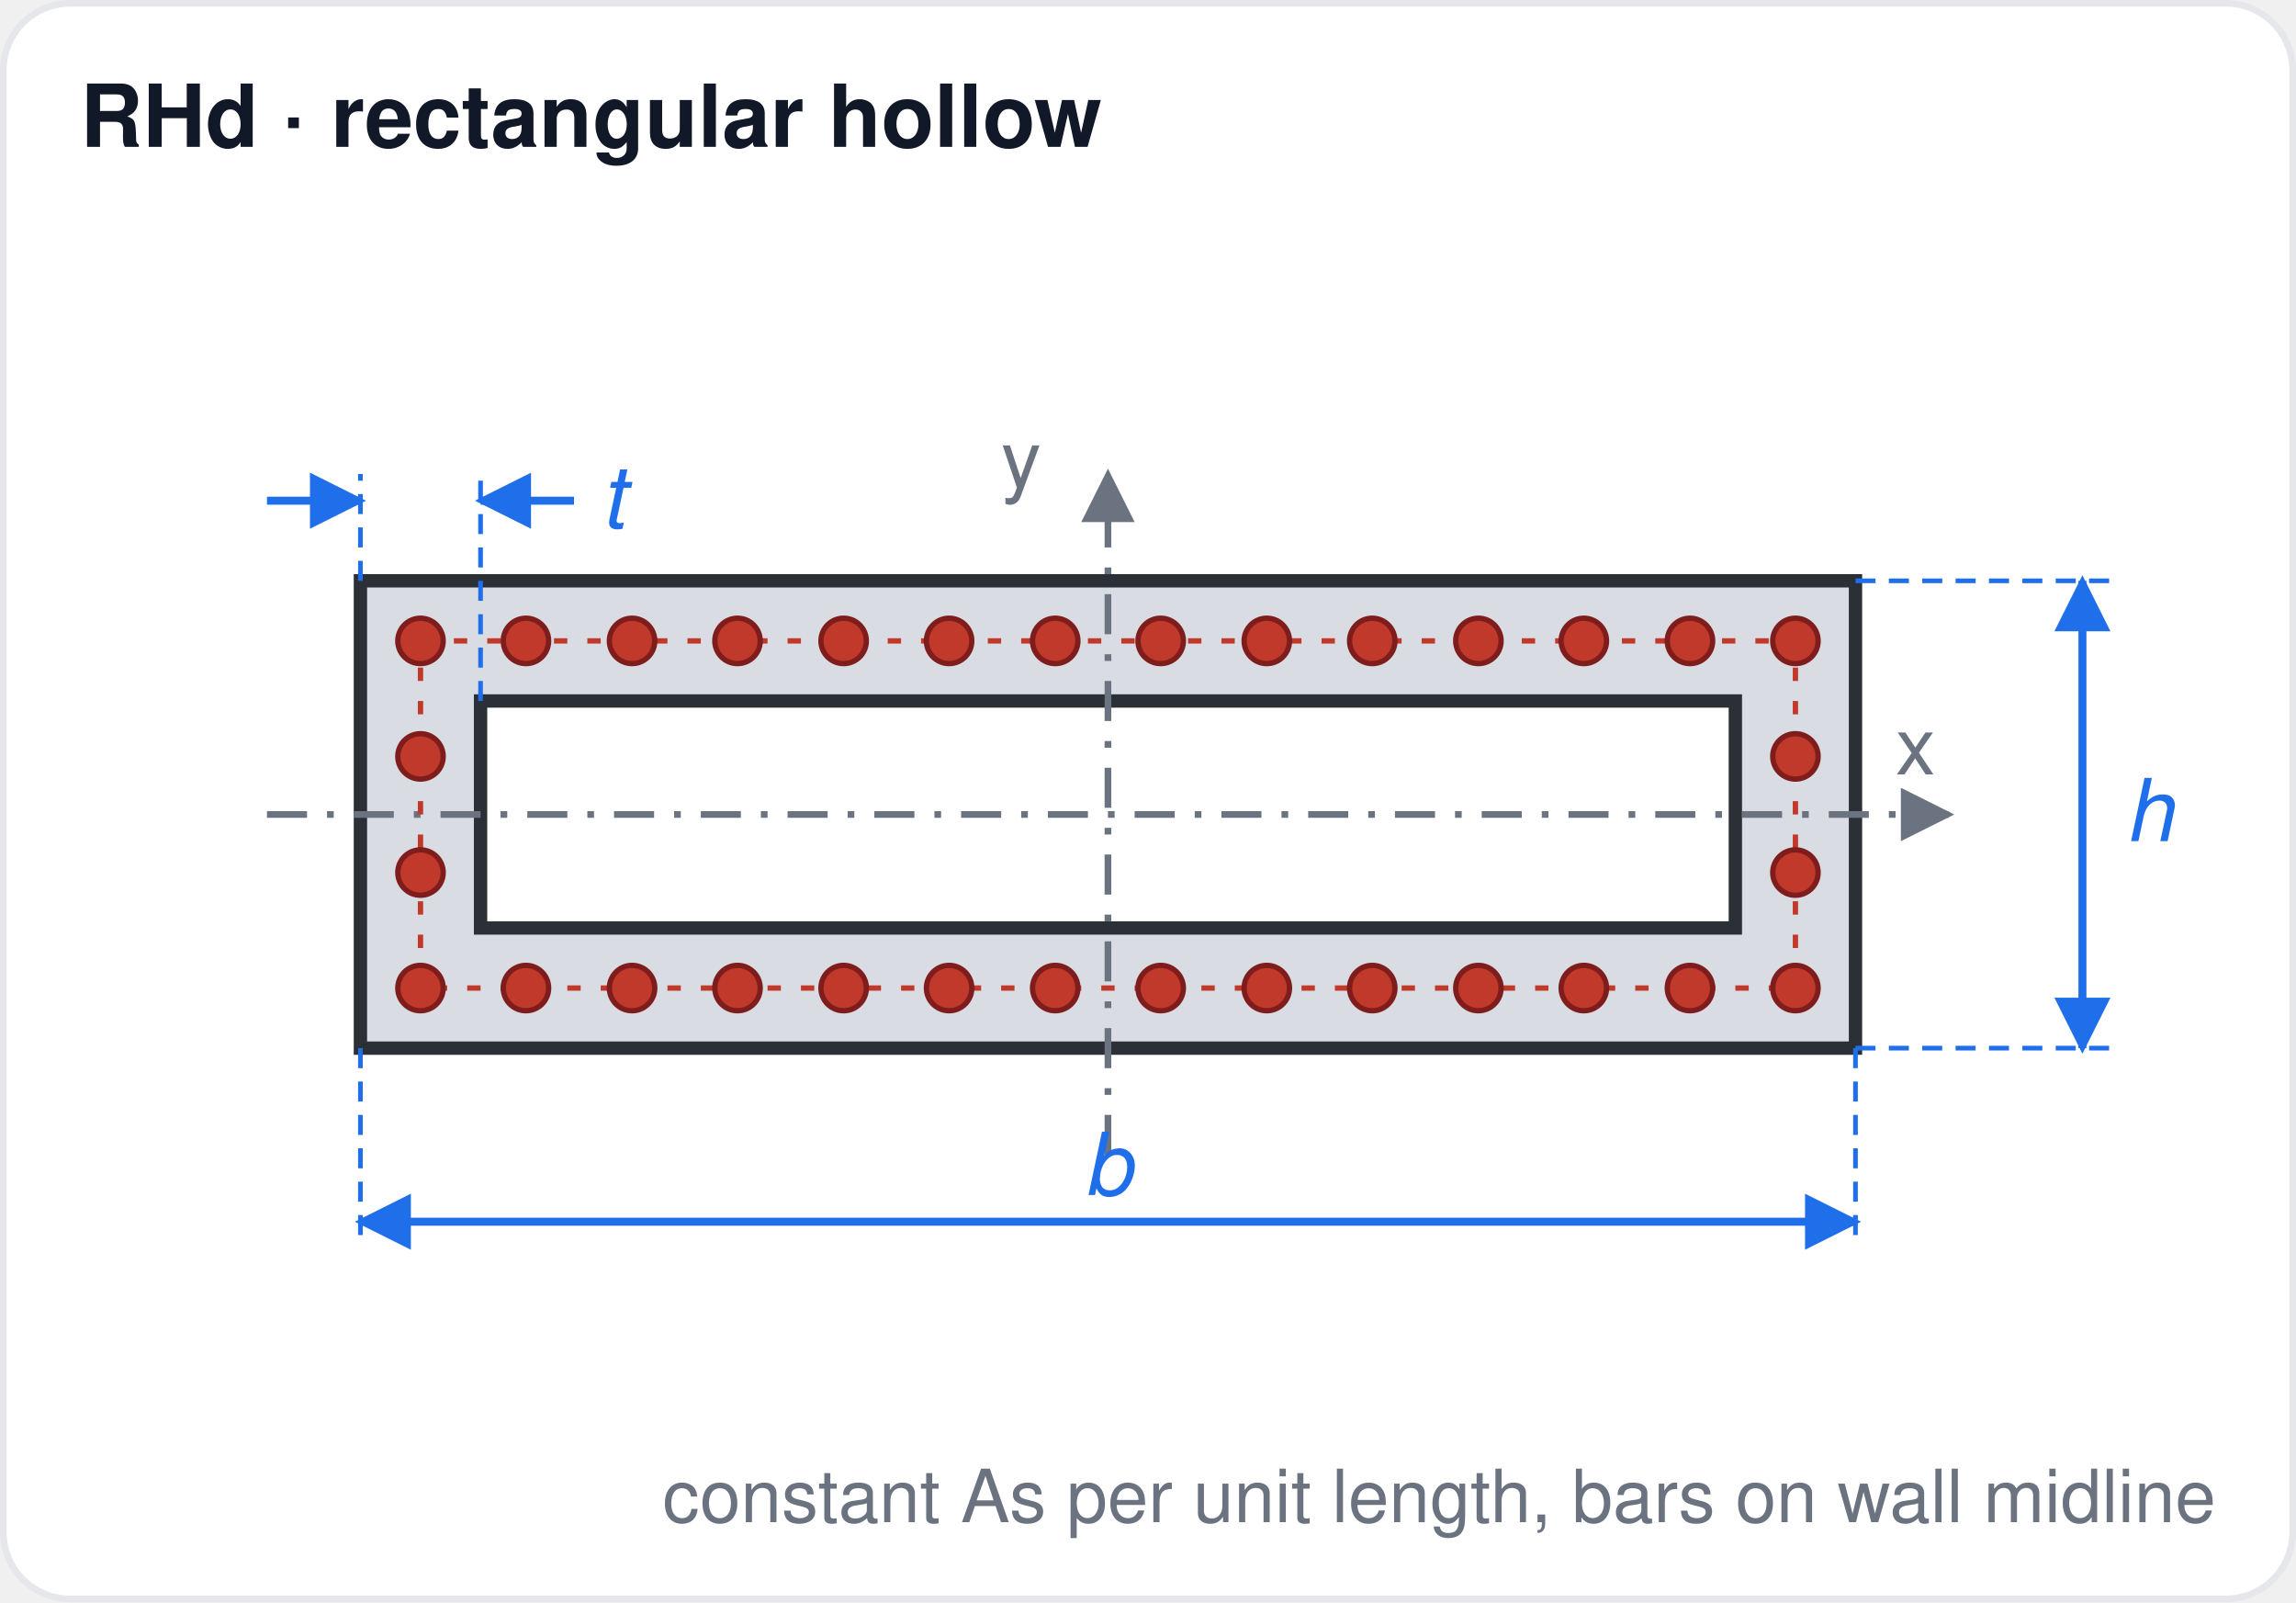
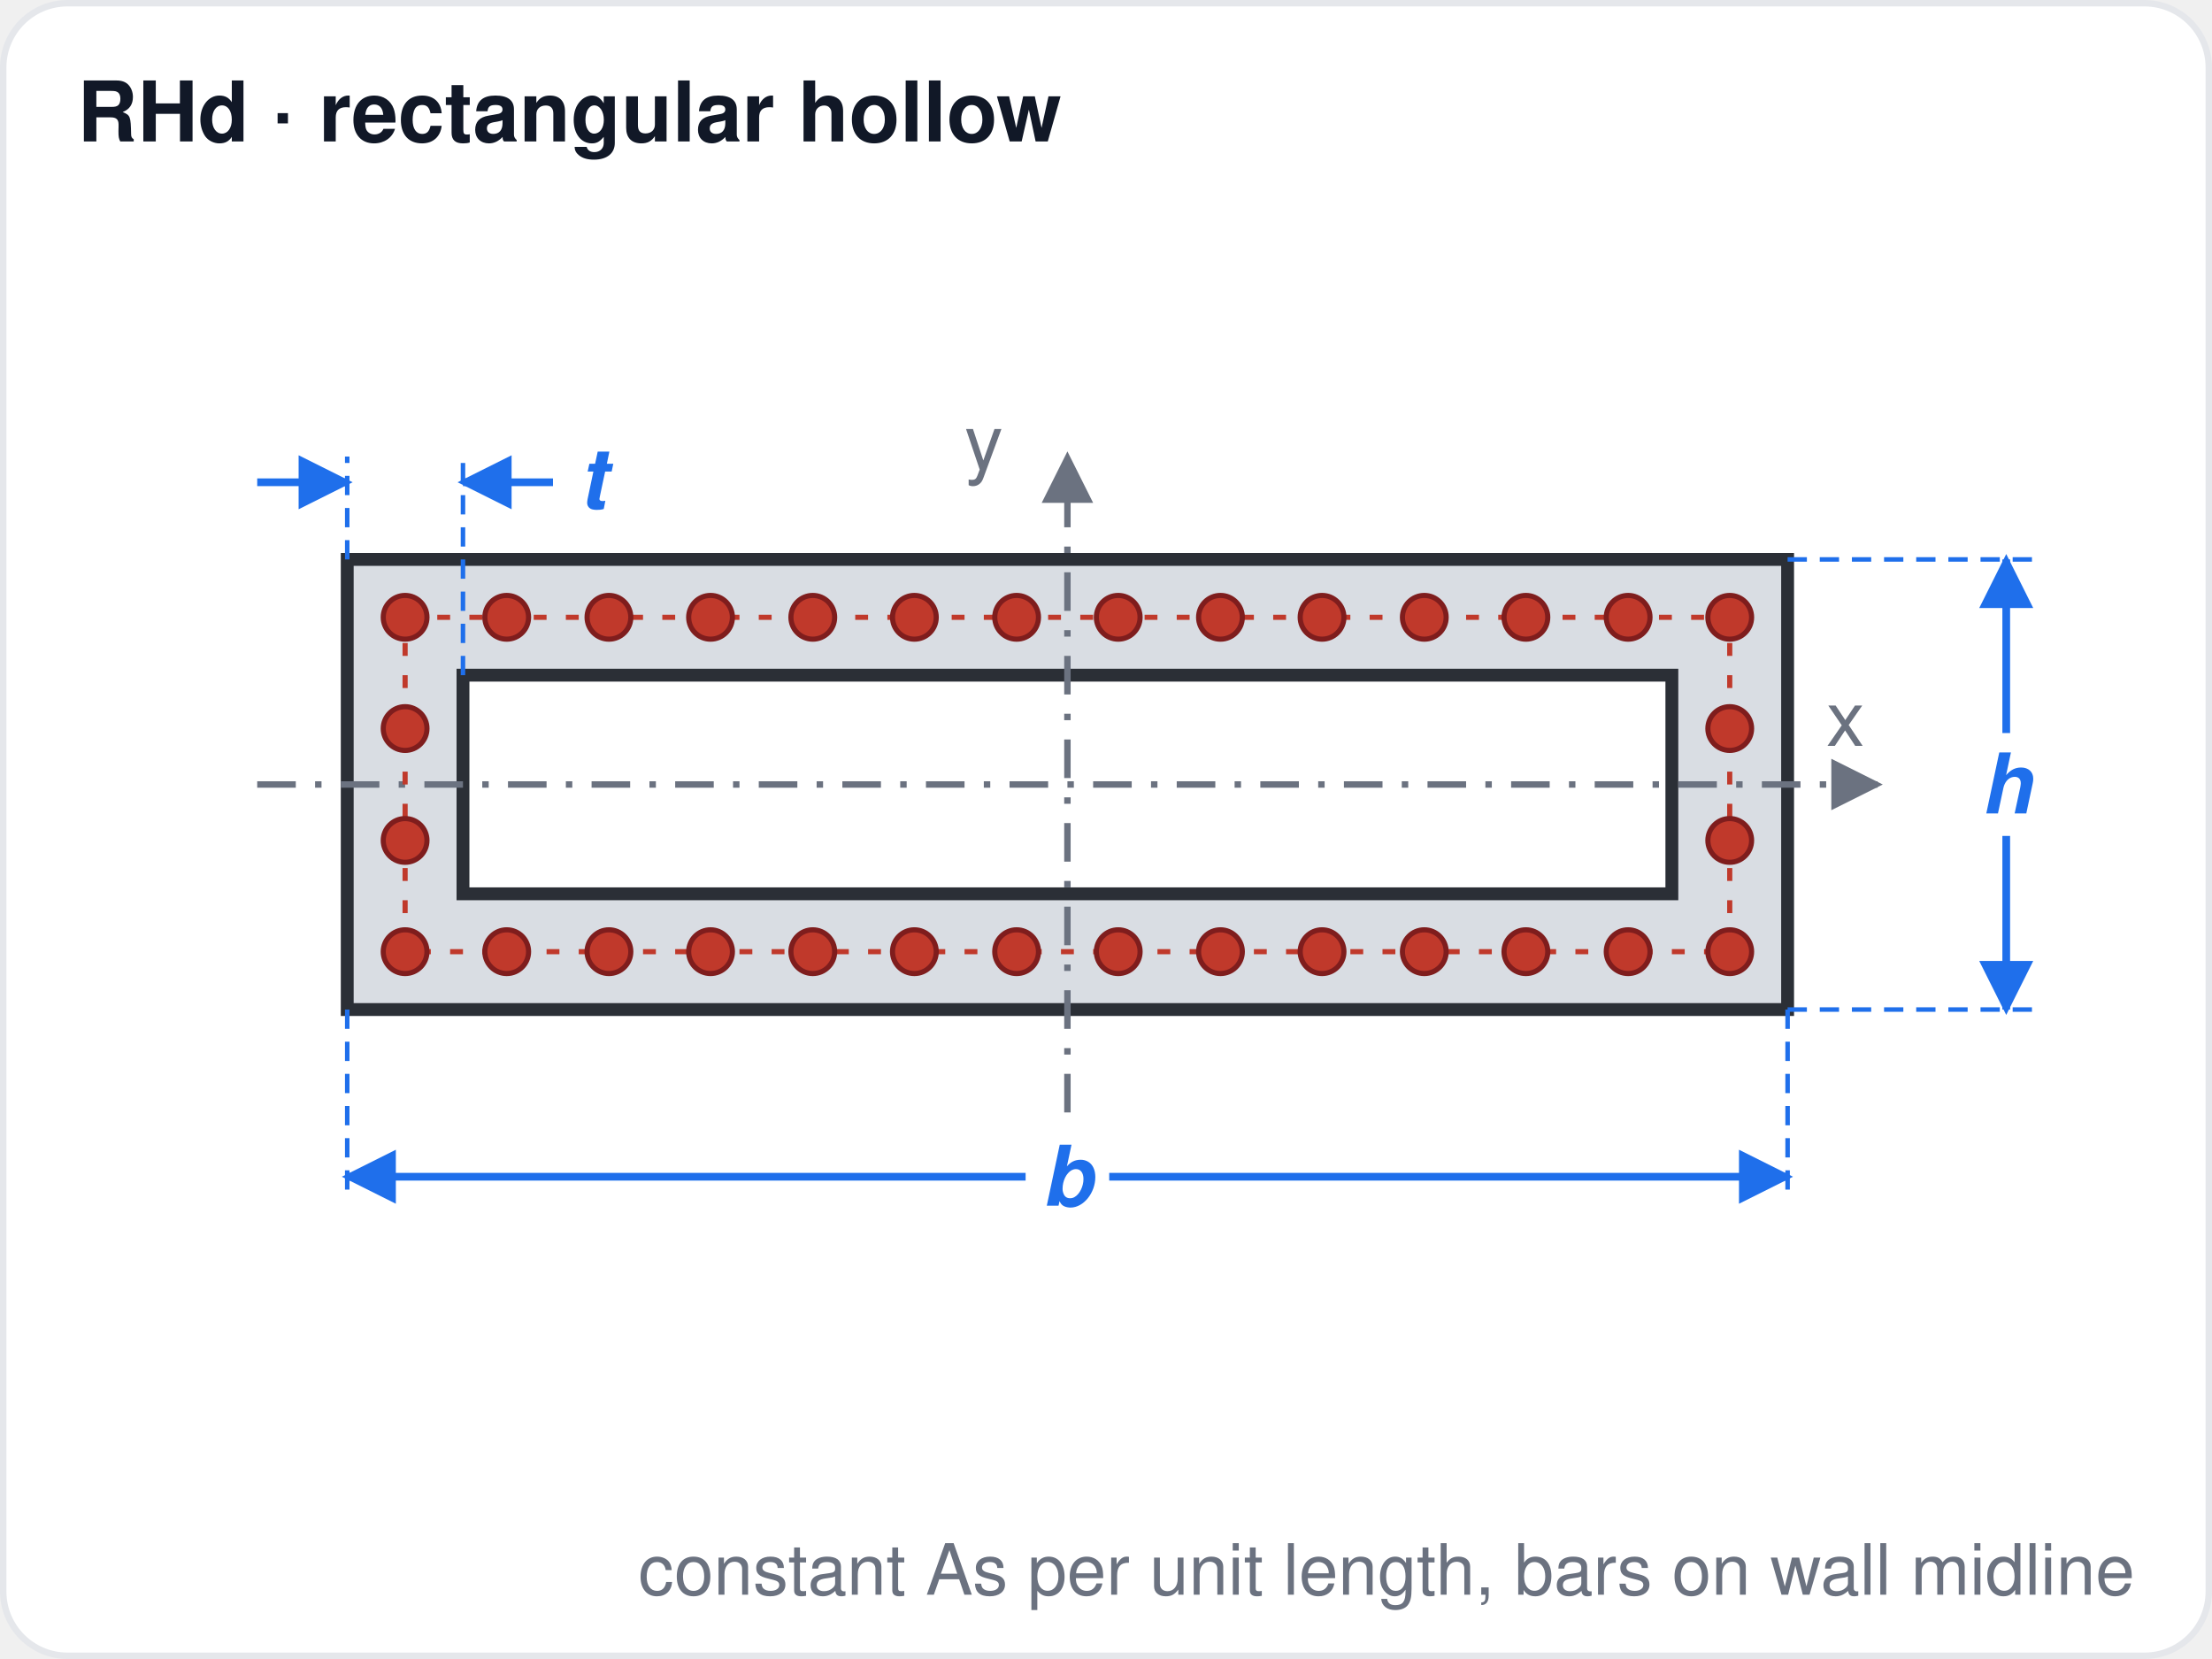
- <svg xmlns="http://www.w3.org/2000/svg" width="344" height="240" viewBox="0 0 344 240" font-family="Helvetica, Arial, sans-serif" font-size="13">
-   <rect x="0.5" y="0.5" width="343" height="239" rx="10" fill="#ffffff" stroke="#e5e7eb" />
+ <svg xmlns="http://www.w3.org/2000/svg" width="344" height="258" viewBox="0 0 344 258" font-family="Helvetica, Arial, sans-serif" font-size="13">
+   <rect x="0.5" y="0.5" width="343" height="257" rx="10" fill="#ffffff" stroke="#e5e7eb" />
  <defs>
    <marker id="a" viewBox="0 0 10 10" refX="9" refY="5" markerWidth="7" markerHeight="7" orient="auto-start-reverse">
      <path d="M0,0 L10,5 L0,10 z" fill="#1f6feb" />
    </marker>
    <marker id="m" viewBox="0 0 10 10" refX="9" refY="5" markerWidth="8" markerHeight="8" orient="auto-start-reverse">
      <path d="M0,0 L10,5 L0,10 z" fill="#6b7280" />
    </marker>
  </defs>
  <path d="M54.0,87.0 H278.0 V157.0 H54.0 Z M72.0,105.0 V139.0 H260.0 V105.0 Z" fill="#d9dde3" fill-rule="evenodd" stroke="#2b2f36" stroke-width="2" />
  <line x1="40.0" y1="122.0" x2="292.0" y2="122.0" stroke="#6b7280" stroke-width="1" stroke-dasharray="6,3,1,3" marker-end="url(#m)" />
  <line x1="166.0" y1="173.0" x2="166.0" y2="71.0" stroke="#6b7280" stroke-width="1" stroke-dasharray="6,3,1,3" marker-end="url(#m)" />
  <text x="290.0" y="116.0" fill="#6b7280" text-anchor="end" font-size="12" font-weight="normal">x</text>
  <text x="156.0" y="73.0" fill="#6b7280" text-anchor="end" font-size="12" font-weight="normal">y</text>
  <rect x="63.0" y="96.0" width="206.0" height="52.0" fill="none" stroke="#c0392b" stroke-width="0.8" stroke-dasharray="2,3" />
  <circle cx="63.0" cy="96.0" r="3.4" fill="#c0392b" stroke="#7f1d1d" stroke-width="0.8" />
  <circle cx="63.0" cy="148.0" r="3.4" fill="#c0392b" stroke="#7f1d1d" stroke-width="0.8" />
  <circle cx="78.8" cy="96.0" r="3.4" fill="#c0392b" stroke="#7f1d1d" stroke-width="0.8" />
  <circle cx="78.8" cy="148.0" r="3.4" fill="#c0392b" stroke="#7f1d1d" stroke-width="0.8" />
  <circle cx="94.7" cy="96.0" r="3.4" fill="#c0392b" stroke="#7f1d1d" stroke-width="0.8" />
  <circle cx="94.7" cy="148.0" r="3.4" fill="#c0392b" stroke="#7f1d1d" stroke-width="0.8" />
  <circle cx="110.5" cy="96.0" r="3.4" fill="#c0392b" stroke="#7f1d1d" stroke-width="0.8" />
  <circle cx="110.5" cy="148.0" r="3.4" fill="#c0392b" stroke="#7f1d1d" stroke-width="0.8" />
  <circle cx="126.4" cy="96.0" r="3.4" fill="#c0392b" stroke="#7f1d1d" stroke-width="0.8" />
  <circle cx="126.4" cy="148.0" r="3.4" fill="#c0392b" stroke="#7f1d1d" stroke-width="0.8" />
  <circle cx="142.2" cy="96.0" r="3.4" fill="#c0392b" stroke="#7f1d1d" stroke-width="0.8" />
  <circle cx="142.2" cy="148.0" r="3.4" fill="#c0392b" stroke="#7f1d1d" stroke-width="0.8" />
  <circle cx="158.1" cy="96.0" r="3.4" fill="#c0392b" stroke="#7f1d1d" stroke-width="0.8" />
  <circle cx="158.1" cy="148.0" r="3.4" fill="#c0392b" stroke="#7f1d1d" stroke-width="0.8" />
  <circle cx="173.9" cy="96.0" r="3.4" fill="#c0392b" stroke="#7f1d1d" stroke-width="0.8" />
  <circle cx="173.9" cy="148.0" r="3.4" fill="#c0392b" stroke="#7f1d1d" stroke-width="0.8" />
  <circle cx="189.8" cy="96.0" r="3.4" fill="#c0392b" stroke="#7f1d1d" stroke-width="0.8" />
  <circle cx="189.8" cy="148.0" r="3.4" fill="#c0392b" stroke="#7f1d1d" stroke-width="0.8" />
  <circle cx="205.6" cy="96.0" r="3.4" fill="#c0392b" stroke="#7f1d1d" stroke-width="0.8" />
  <circle cx="205.6" cy="148.0" r="3.4" fill="#c0392b" stroke="#7f1d1d" stroke-width="0.8" />
  <circle cx="221.5" cy="96.0" r="3.4" fill="#c0392b" stroke="#7f1d1d" stroke-width="0.8" />
  <circle cx="221.5" cy="148.0" r="3.4" fill="#c0392b" stroke="#7f1d1d" stroke-width="0.8" />
  <circle cx="237.3" cy="96.0" r="3.4" fill="#c0392b" stroke="#7f1d1d" stroke-width="0.8" />
  <circle cx="237.3" cy="148.0" r="3.4" fill="#c0392b" stroke="#7f1d1d" stroke-width="0.8" />
  <circle cx="253.2" cy="96.0" r="3.4" fill="#c0392b" stroke="#7f1d1d" stroke-width="0.8" />
  <circle cx="253.2" cy="148.0" r="3.4" fill="#c0392b" stroke="#7f1d1d" stroke-width="0.8" />
  <circle cx="269.0" cy="96.0" r="3.4" fill="#c0392b" stroke="#7f1d1d" stroke-width="0.8" />
  <circle cx="269.0" cy="148.0" r="3.4" fill="#c0392b" stroke="#7f1d1d" stroke-width="0.8" />
  <circle cx="63.0" cy="113.3" r="3.4" fill="#c0392b" stroke="#7f1d1d" stroke-width="0.8" />
  <circle cx="269.0" cy="113.3" r="3.4" fill="#c0392b" stroke="#7f1d1d" stroke-width="0.8" />
  <circle cx="63.0" cy="130.7" r="3.4" fill="#c0392b" stroke="#7f1d1d" stroke-width="0.8" />
  <circle cx="269.0" cy="130.7" r="3.4" fill="#c0392b" stroke="#7f1d1d" stroke-width="0.8" />
  <line x1="54.0" y1="157.0" x2="54.0" y2="187.0" stroke="#1f6feb" stroke-width="0.7" stroke-dasharray="3,2" />
  <line x1="278.0" y1="157.0" x2="278.0" y2="187.0" stroke="#1f6feb" stroke-width="0.7" stroke-dasharray="3,2" />
  <line x1="54.0" y1="183.0" x2="278.0" y2="183.0" stroke="#1f6feb" stroke-width="1.2" marker-start="url(#a)" marker-end="url(#a)" />
-   <text x="166.0" y="179.0" fill="#1f6feb" text-anchor="middle" font-style="italic">b</text>
+   <rect x="159.5" y="175.0" width="13" height="16" fill="#ffffff" />
+   <text x="166.0" y="187.5" fill="#1f6feb" text-anchor="middle" font-style="italic" font-weight="bold">b</text>
  <line x1="278.0" y1="87.0" x2="316.0" y2="87.0" stroke="#1f6feb" stroke-width="0.7" stroke-dasharray="3,2" />
  <line x1="278.0" y1="157.0" x2="316.0" y2="157.0" stroke="#1f6feb" stroke-width="0.7" stroke-dasharray="3,2" />
  <line x1="312.0" y1="87.0" x2="312.0" y2="157.0" stroke="#1f6feb" stroke-width="1.2" marker-start="url(#a)" marker-end="url(#a)" />
-   <text x="322.0" y="126.0" fill="#1f6feb" text-anchor="middle" font-style="italic">h</text>
+   <rect x="305.5" y="114.0" width="13" height="16" fill="#ffffff" />
+   <text x="312.0" y="126.5" fill="#1f6feb" text-anchor="middle" font-style="italic" font-weight="bold">h</text>
  <line x1="54.0" y1="87.0" x2="54.0" y2="71.0" stroke="#1f6feb" stroke-width="0.7" stroke-dasharray="3,2" />
  <line x1="72.0" y1="105.0" x2="72.0" y2="71.0" stroke="#1f6feb" stroke-width="0.7" stroke-dasharray="3,2" />
  <line x1="40.0" y1="75.0" x2="54.0" y2="75.0" stroke="#1f6feb" stroke-width="1.2" marker-end="url(#a)" />
  <line x1="86.0" y1="75.0" x2="72.0" y2="75.0" stroke="#1f6feb" stroke-width="1.2" marker-end="url(#a)" />
-   <text x="90.0" y="79.0" fill="#1f6feb" text-anchor="start" font-size="13" font-style="italic" font-weight="normal">t</text>
-   <text x="332" y="228" fill="#6b7280" text-anchor="end" font-size="11" font-weight="normal">constant As per unit length, bars on wall midline</text>
+   <text x="90.0" y="79.0" fill="#1f6feb" text-anchor="start" font-size="13" font-style="italic" font-weight="bold">t</text>
+   <text x="332" y="248" fill="#6b7280" text-anchor="end" font-size="11" font-weight="normal">constant As per unit length, bars on wall midline</text>
  <text x="12" y="22" fill="#111827" text-anchor="start" font-size="13" font-weight="bold">RHd · rectangular hollow</text>
</svg>
